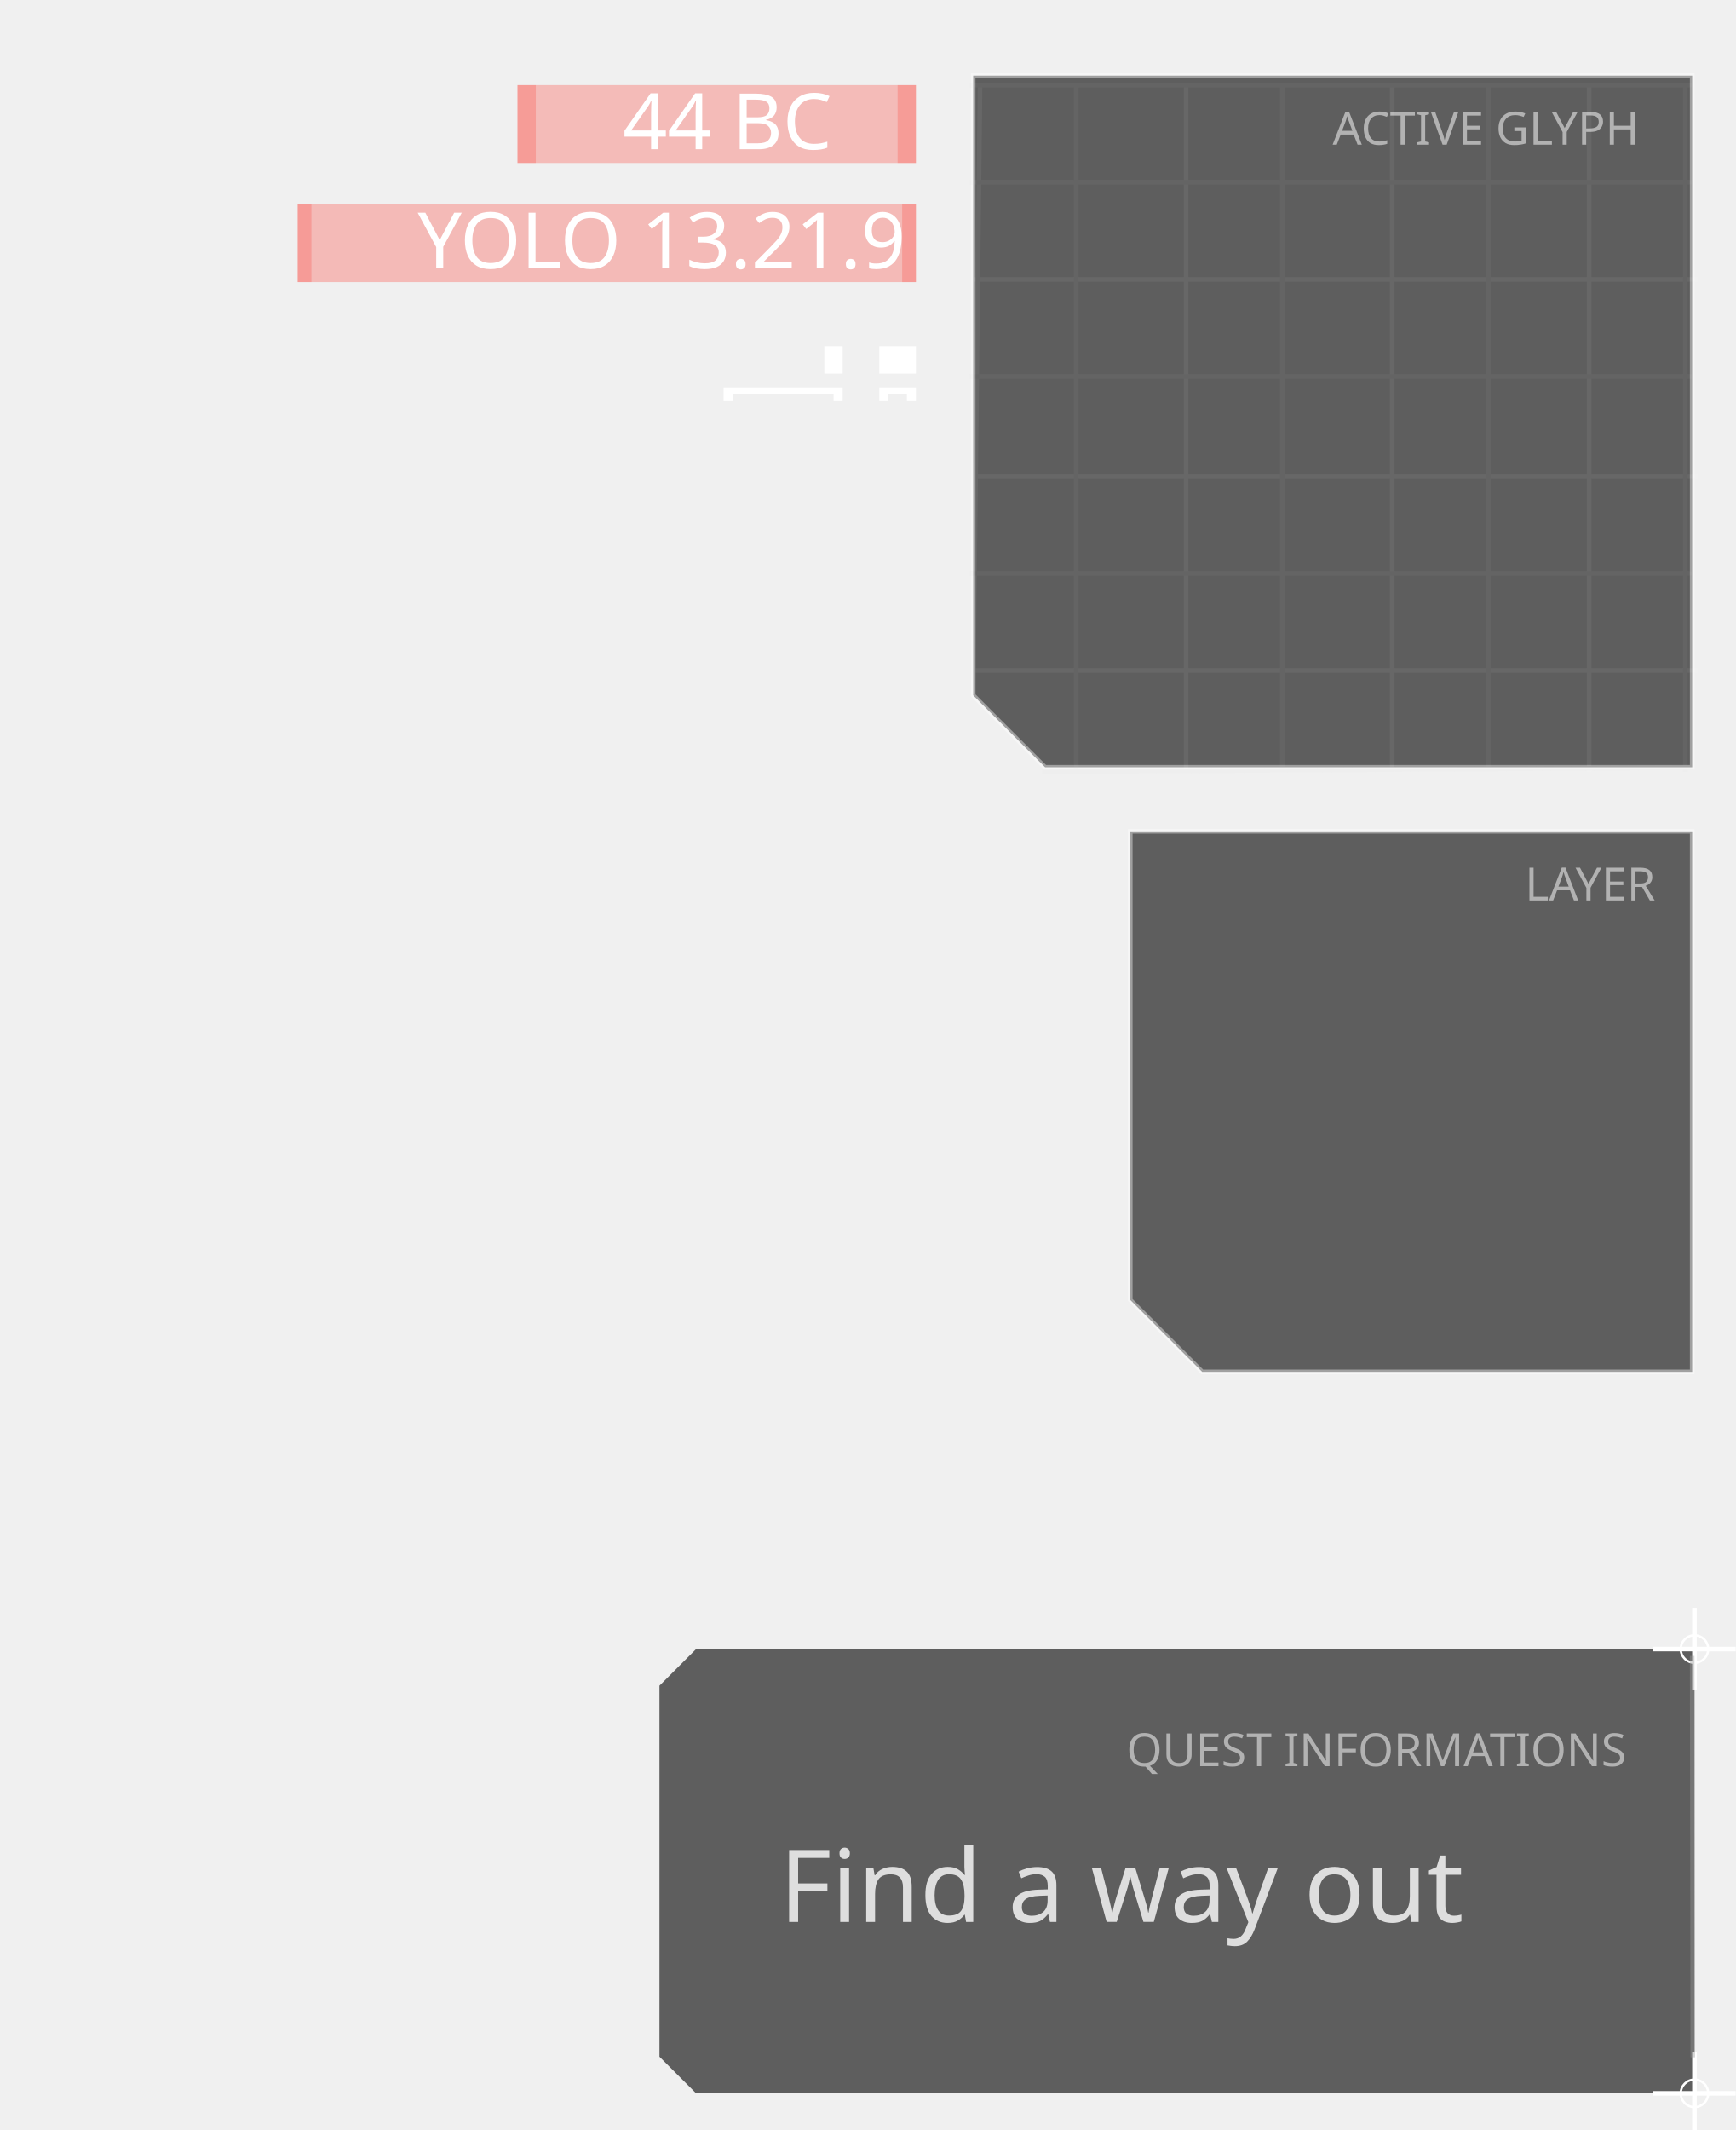
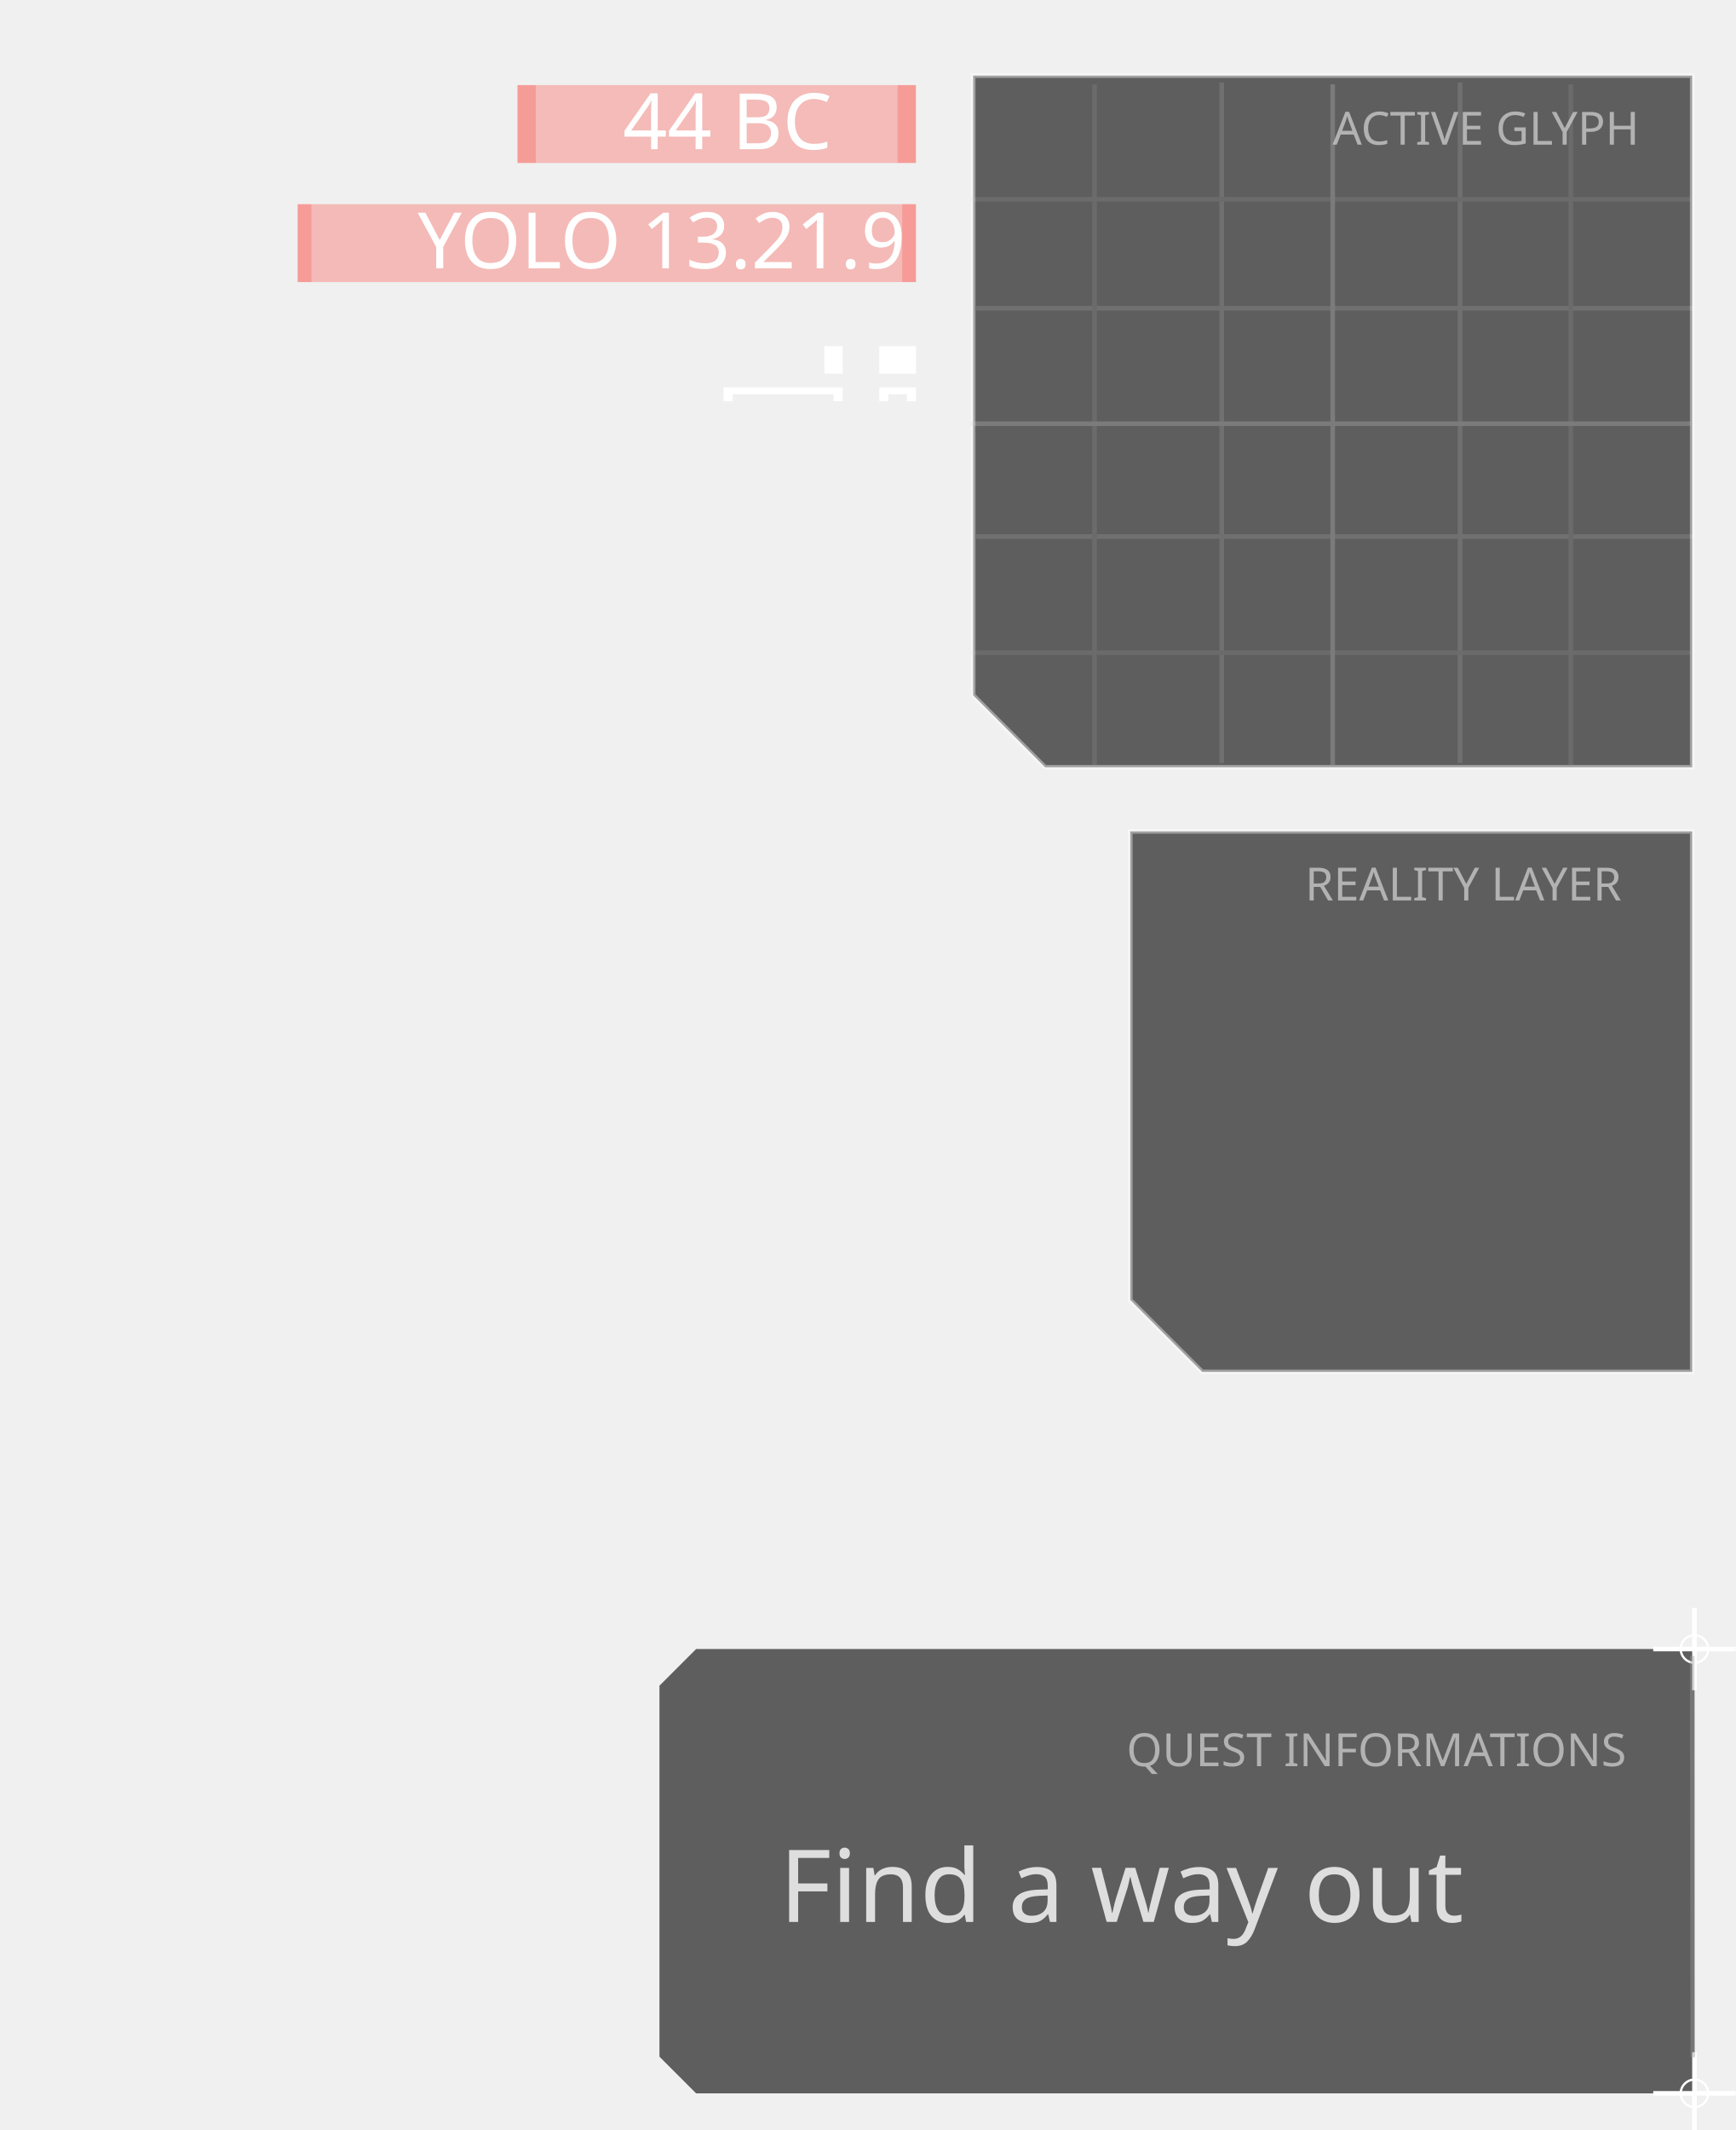
<svg xmlns="http://www.w3.org/2000/svg" width="379px" height="465px" viewBox="0 0 379 465" version="1.1">
  <g id="ui-top-right" stroke="none" stroke-width="1" fill="none" fill-rule="evenodd">
    <path d="M369.5,16.5 L369.5,167.5 L228.207,167.5 L212.5,151.793 L212.5,16.5 L369.5,16.5 Z" id="Rectangle" stroke-opacity="0.409" stroke="#FFFFFF" fill-opacity="0.607" fill="#000000" />
    <path d="M246.803,181.5 L369.5,181.5 L369.5,299.5 L262.51,299.5 L246.803,283.793 L246.803,181.5 Z" id="Rectangle" stroke-opacity="0.409" stroke="#FFFFFF" fill-opacity="0.607" fill="#000000" />
    <path d="M152,360 L370,360 L370,360 L370,457 L152,457 L144,449 L144,368 L152,360 Z" id="Rectangle" fill-opacity="0.607" fill="#000000" />
    <text id="QUEST-INFORMATIONS" opacity="0.651" font-family="RobotoMono-Medium, Roboto Mono" font-size="10" font-weight="400" fill="#DEDEDE">
      <tspan x="245.982" y="385.579">QUEST INFORMATIONS</tspan>
    </text>
    <text id="Find-a-way-out" font-family="RobotoMono-Medium, Roboto Mono" font-size="22" font-weight="400" fill="#DEDEDE">
      <tspan x="170.17" y="419.579">Find a way out</tspan>
    </text>
    <g id="Group-4" transform="translate(179, 81.5785) scale(-1, 1) translate(-179, -81.5785)translate(158, 75.5785)" fill="#FFFFFF" fill-rule="nonzero">
      <polygon id="Path" points="0 12 1.975 12 1.975 10.5 6.025 10.5 6.025 12 8 12 8 9 0 9" />
      <polygon id="Path" points="16 12 17.977 12 17.977 10.5 40.023 10.5 40.023 12 42 12 42 9 16 9" />
      <rect id="Rectangle" x="0" y="0" width="8" height="6" />
      <rect id="Rectangle" x="16" y="0" width="4" height="6" />
    </g>
    <g id="Group-10" transform="translate(113, 16.5785)">
      <rect id="Rectangle" fill-opacity="0.178" fill="#FF0E00" x="0" y="2" width="4" height="17" />
      <rect id="Rectangle" fill-opacity="0.178" fill="#FF0E00" x="83" y="2" width="4" height="17" />
      <rect id="Rectangle" fill-opacity="0.236" fill="#FF0E00" transform="translate(43.5, 10.5) scale(-1, 1) translate(-43.5, -10.5)" x="0" y="2" width="87" height="17" />
      <text id="44-BC" fill-rule="nonzero" font-family="Rajdhani-SemiBold, Rajdhani" font-size="17" font-weight="500" fill="#FFFFFF">
        <tspan x="23" y="16">44 BC</tspan>
      </text>
    </g>
    <g id="Group-10" transform="translate(65, 42.5785)">
      <rect id="Rectangle" fill-opacity="0.178" fill="#FF0E00" x="0" y="2" width="3" height="17" />
      <rect id="Rectangle" fill-opacity="0.178" fill="#FF0E00" x="132" y="2" width="3" height="17" />
      <rect id="Rectangle" fill-opacity="0.24" fill="#FF0E00" transform="translate(67.5, 10.5) scale(-1, 1) translate(-67.5, -10.5)" x="0" y="2" width="135" height="17" />
      <text id="YOLO-13.21.9" fill-rule="nonzero" font-family="Rajdhani-SemiBold, Rajdhani" font-size="17" font-weight="500" fill="#FFFFFF">
        <tspan x="26.207" y="16">YOLO 13.21.9</tspan>
      </text>
    </g>
    <text id="ACTIVE-GLYPH" opacity="0.651" font-family="RobotoMono-Medium, Roboto Mono" font-size="10" font-weight="400" fill="#DEDEDE">
      <tspan x="290.988" y="31.578">ACTIVE GLYPH</tspan>
    </text>
-     <text id="LAYER" opacity="0.651" font-family="RobotoMono-Medium, Roboto Mono" font-size="10" font-weight="400" fill="#DEDEDE">
-       <tspan x="332.995" y="196.578">LAYER</tspan>
+     <text id="REALITY-LAYER" opacity="0.651" font-family="RobotoMono-Medium, Roboto Mono" font-size="10" font-weight="400" fill="#DEDEDE">
+       <tspan x="284.987" y="196.578">REALITY LAYER</tspan>
    </text>
-     <g id="Group-3" opacity="0.062" transform="translate(211.7428, 18.0347)">
-       <g id="Group-2" transform="translate(0.7572, 0.4653)" stroke="#FFFFFF">
-         <line x1="0.243" y1="42.495" x2="158.243" y2="42.495" id="Path-4" />
-         <line x1="0.243" y1="85.454" x2="158.243" y2="85.454" id="Path-4" />
-         <line x1="0.243" y1="127.87" x2="158.243" y2="127.87" id="Path-4" />
-         <line x1="59.5" y1="75" x2="209.5" y2="75" id="Path-4" transform="translate(134.5, 75) rotate(-270) translate(-134.5, -75)" />
-         <line x1="16.5" y1="75" x2="166.5" y2="75" id="Path-4" transform="translate(91.5, 75) rotate(-270) translate(-91.5, -75)" />
-         <line x1="-28.5" y1="75" x2="121.5" y2="75" id="Path-4" transform="translate(46.5, 75) rotate(-270) translate(-46.5, -75)" />
-         <line x1="-65.5" y1="66" x2="67.5" y2="67.5" id="Path-4" transform="translate(1, 66.5) rotate(-270) translate(-1, -66.5)" />
+     <g id="Group-3" opacity="0.116" transform="translate(212, 18)">
+       <g id="Group-2" transform="translate(1.0998, 0)" stroke="#FFFFFF">
+         <line x1="0" y1="49.294" x2="156.9" y2="49.294" id="Path-4" />
+         <line x1="0" y1="99.127" x2="156.9" y2="99.127" id="Path-4" />
+         <line x1="31.429" y1="74.287" x2="180.002" y2="74.287" id="Path-4" transform="translate(105.7155, 74.2865) rotate(-270) translate(-105.7155, -74.2865)" />
+         <line x1="-20.611" y1="74.287" x2="127.962" y2="74.287" id="Path-4" transform="translate(53.6752, 74.2865) rotate(-270) translate(-53.6752, -74.2865)" />
      </g>
-       <line x1="0" y1="0.544" x2="158" y2="0.544" id="Path-4" stroke="#D1D1D1" />
-       <line x1="0" y1="21.752" x2="158" y2="21.752" id="Path-4" stroke="#D1D1D1" />
-       <line x1="0" y1="64.168" x2="158" y2="64.168" id="Path-4" stroke="#D1D1D1" />
-       <line x1="0" y1="107.128" x2="158" y2="107.128" id="Path-4" stroke="#D1D1D1" />
-       <line x1="15.757" y1="150.465" x2="158" y2="149.544" id="Path-4" stroke="#D1D1D1" />
-       <line x1="81.257" y1="75.465" x2="231.257" y2="75.465" id="Path-4" stroke="#D1D1D1" transform="translate(156.2572, 75.4653) rotate(-270) translate(-156.2572, -75.4653)" />
-       <line x1="38.257" y1="75.465" x2="188.257" y2="75.465" id="Path-4" stroke="#D1D1D1" transform="translate(113.2572, 75.4653) rotate(-270) translate(-113.2572, -75.4653)" />
-       <line x1="-6.743" y1="75.465" x2="143.257" y2="75.465" id="Path-4" stroke="#D1D1D1" transform="translate(68.2572, 75.4653) rotate(-270) translate(-68.2572, -75.4653)" />
-       <line x1="-51.743" y1="75.465" x2="98.257" y2="75.465" id="Path-4" stroke="#D1D1D1" transform="translate(23.2572, 75.4653) rotate(-270) translate(-23.2572, -75.4653)" />
+       <line x1="0" y1="25.5" x2="157.141" y2="25.5" id="Path-4" stroke="#D1D1D1" />
+       <line x1="0" y1="74.5" x2="157.141" y2="74.5" id="Path-4" stroke="#D1D1D1" />
+       <line x1="0" y1="124.5" x2="157.141" y2="124.5" id="Path-4" stroke="#D1D1D1" />
+       <line x1="56.713" y1="74.713" x2="205.287" y2="74.713" id="Path-4" stroke="#D1D1D1" transform="translate(131, 74.7135) rotate(-270) translate(-131, -74.7135)" />
+       <line x1="4.713" y1="74.713" x2="153.287" y2="74.713" id="Path-4" stroke="#D1D1D1" transform="translate(79, 74.7135) rotate(-270) translate(-79, -74.7135)" />
+       <line x1="-47.287" y1="74.713" x2="101.287" y2="74.713" id="Path-4" stroke="#D1D1D1" transform="translate(27, 74.7135) rotate(-270) translate(-27, -74.7135)" />
    </g>
    <g id="Group-2" transform="translate(361, 351)" stroke="#FFFFFF">
      <g id="Group">
        <line x1="9" y1="0" x2="9" y2="18" id="Path" />
        <line x1="18" y1="9" x2="0" y2="9" id="Path" />
      </g>
      <circle id="Oval" stroke-width="0.5" cx="9" cy="9" r="3" />
    </g>
    <g id="Group-2" transform="translate(361, 448)" stroke="#FFFFFF">
      <g id="Group">
        <line x1="9" y1="0" x2="9" y2="18" id="Path" />
        <line x1="18" y1="9" x2="0" y2="9" id="Path" />
      </g>
      <circle id="Oval" stroke-width="0.5" cx="9" cy="9" r="3" />
    </g>
    <line x1="369.5" y1="361.5" x2="369.635" y2="449.127" id="Path-2" stroke="#979797" opacity="0.408" />
+     <g id="Group-5" opacity="0.16" transform="translate(212, 18.4269)" stroke="#D1D1D1">
+       <line x1="0" y1="74.073" x2="157.141" y2="74.073" id="Path-4" />
+       <line x1="4.713" y1="74.287" x2="153.287" y2="74.287" id="Path-4" transform="translate(79, 74.2865) rotate(-270) translate(-79, -74.2865)" />
+     </g>
  </g>
</svg>
